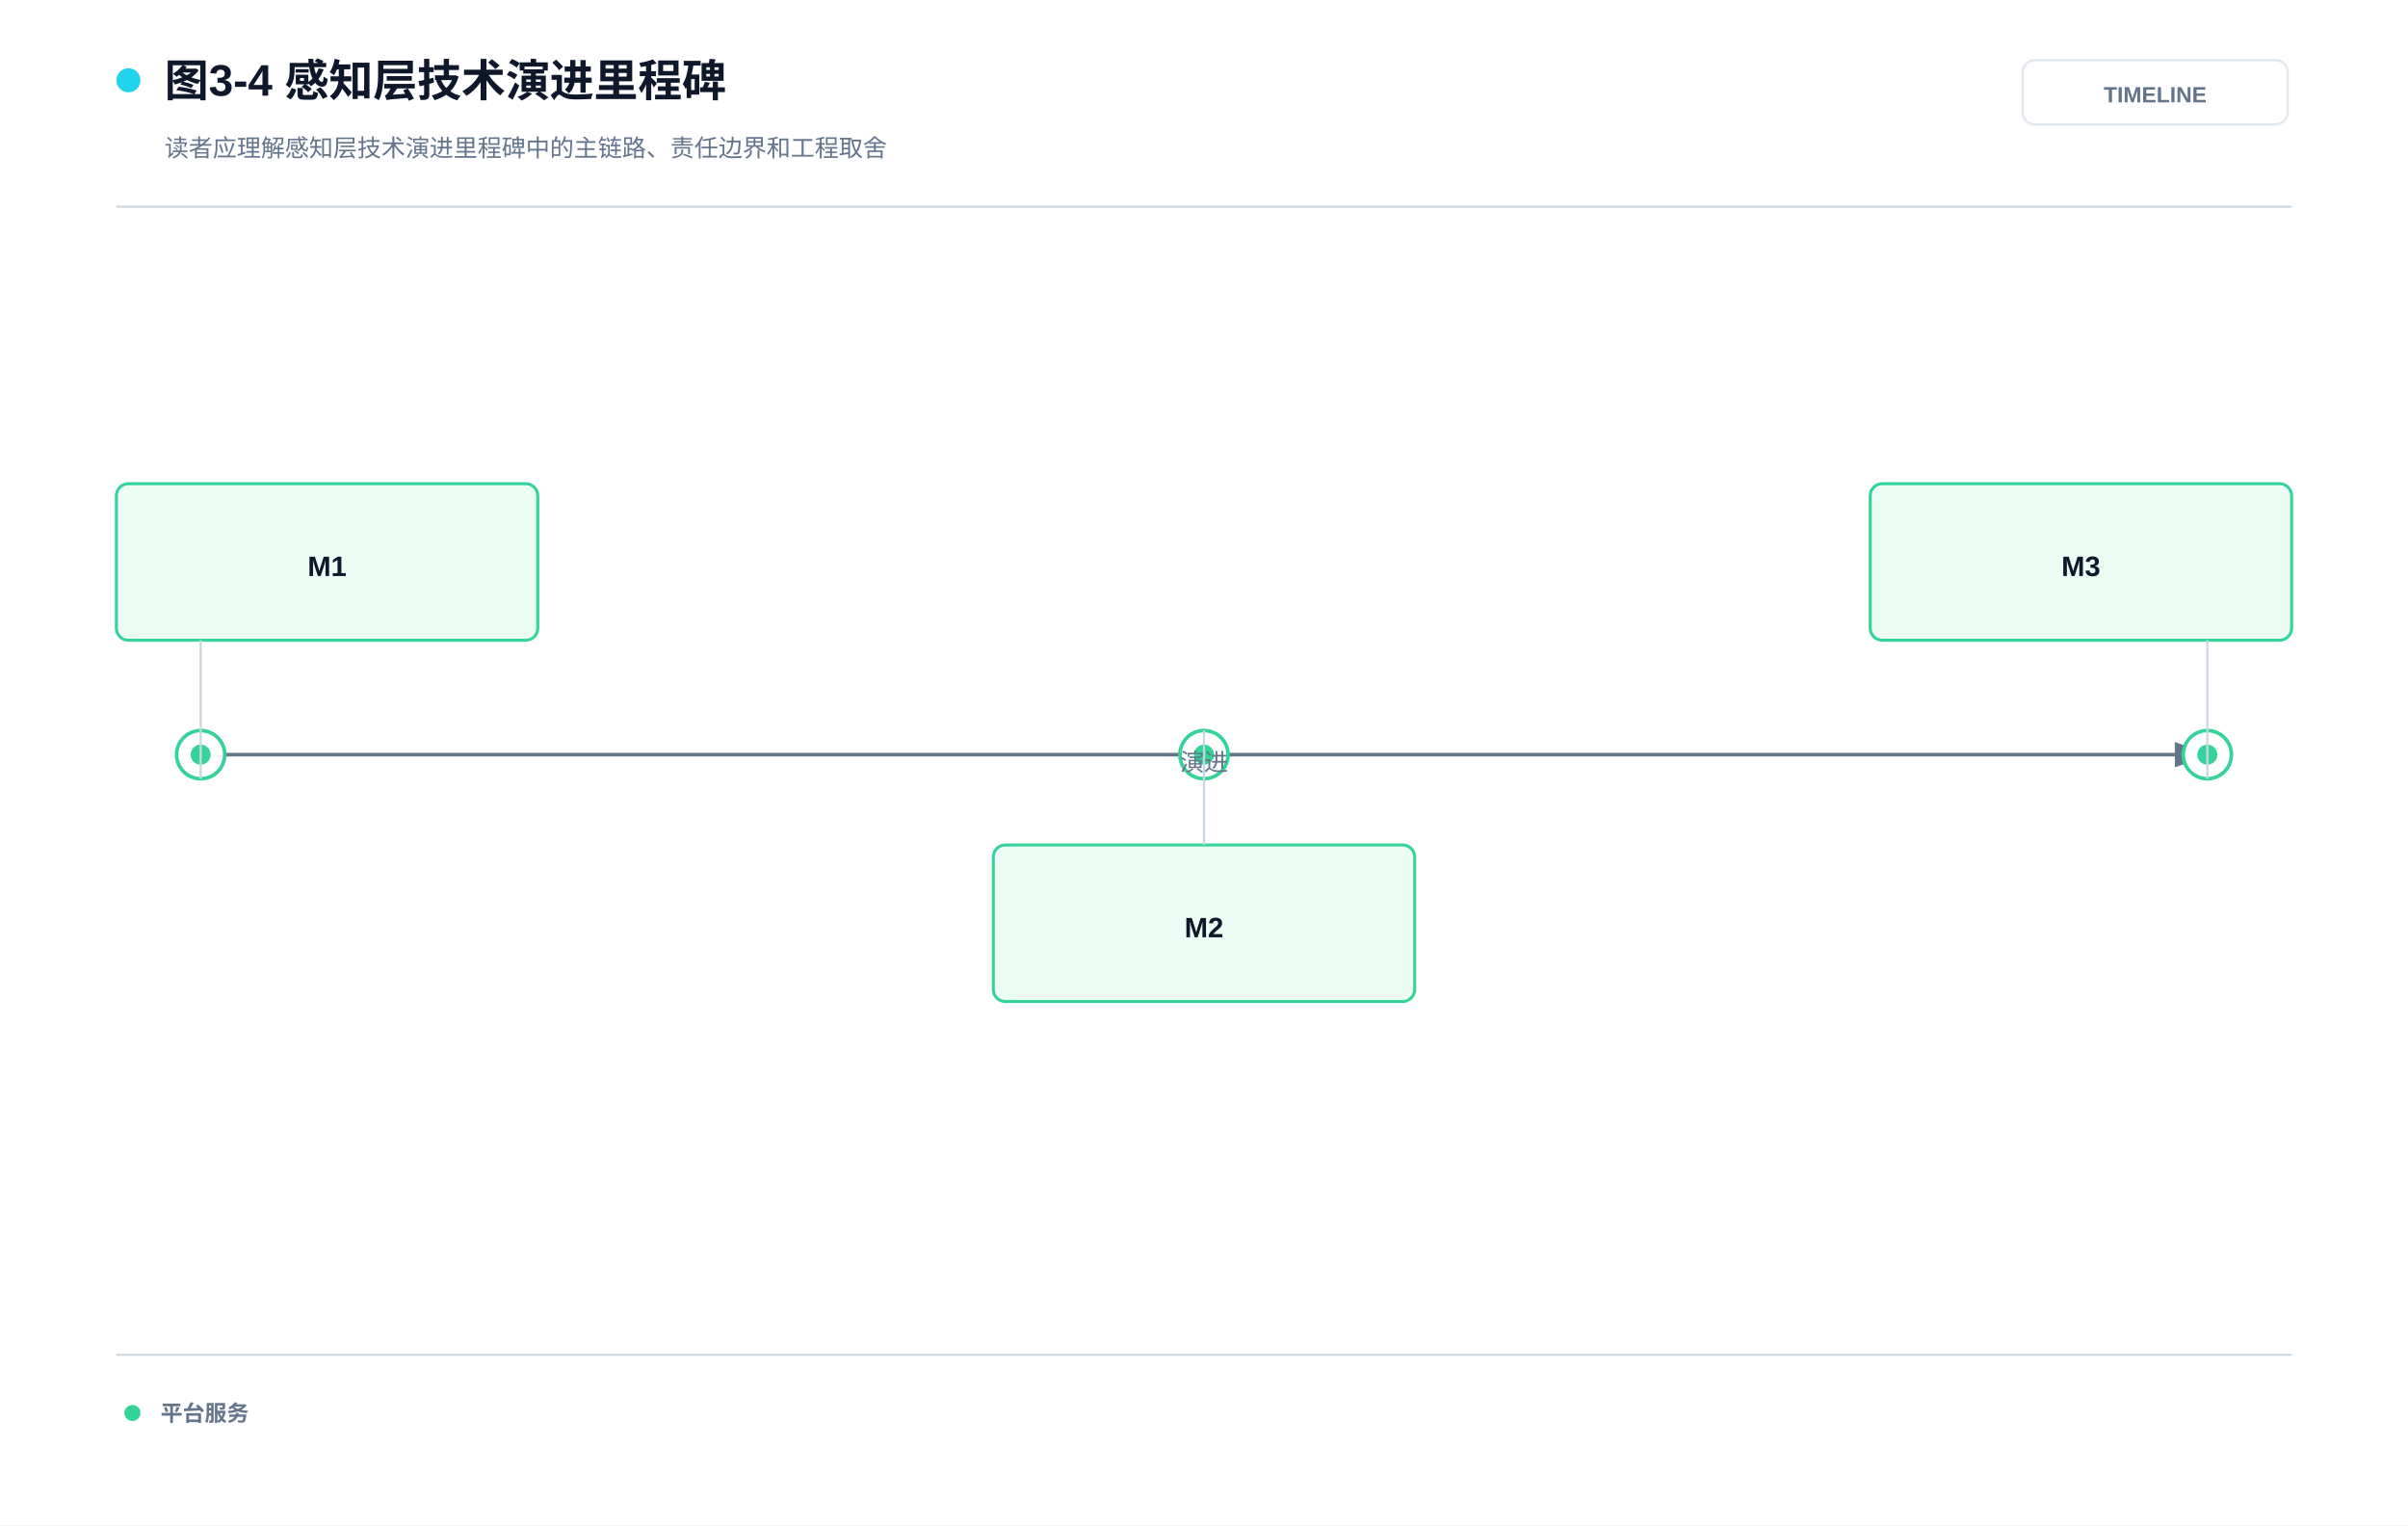
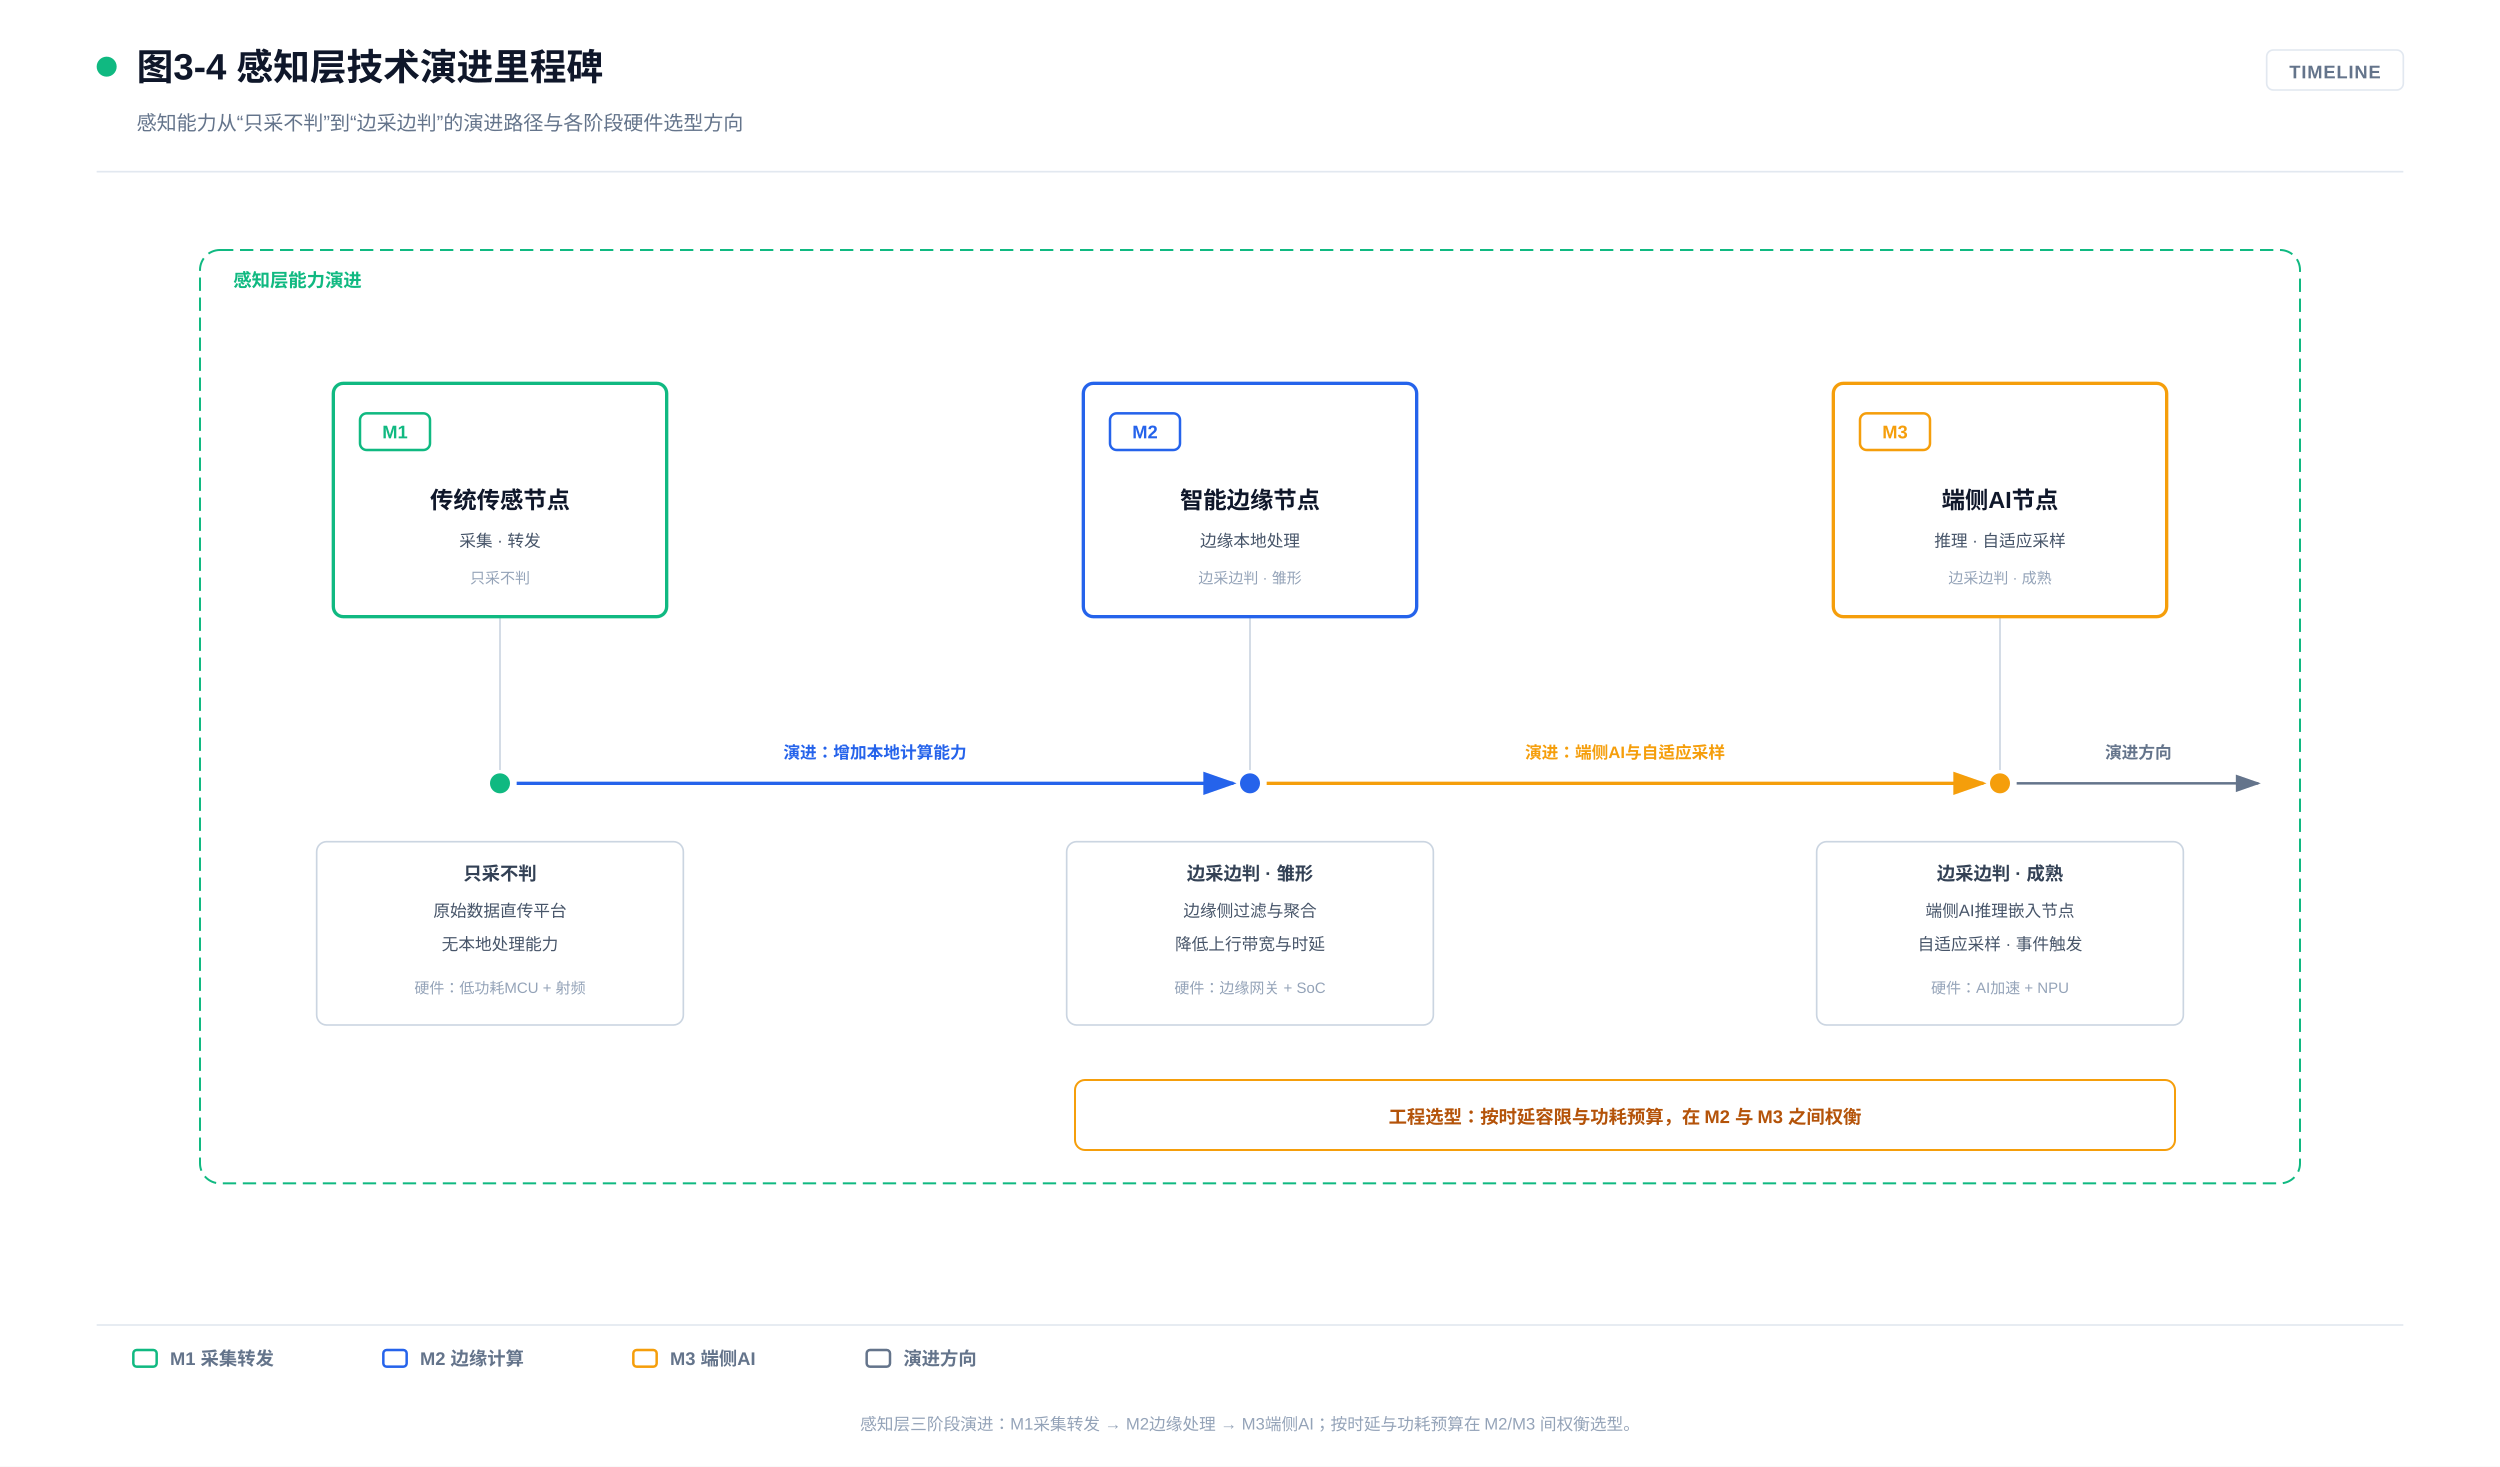
- <svg xmlns="http://www.w3.org/2000/svg" width="1200" height="760" viewBox="0 0 1200 760" role="img" aria-label="图3-4 感知层技术演进里程碑" data-style="architecture-diagram-white-book">
+ <svg xmlns="http://www.w3.org/2000/svg" width="1500" height="880" viewBox="0 0 1500 880" role="img" aria-label="图3-4 感知层技术演进里程碑" data-style="architecture-diagram-wireframe-white" font-family="'JetBrains Mono','PingFang SC','Microsoft YaHei',Arial,sans-serif" text-rendering="geometricPrecision">
  <defs>
-     <marker id="arrowhead" markerWidth="10" markerHeight="7" refX="9" refY="3.5" orient="auto">
-       <polygon points="0 0, 10 3.5, 0 7" fill="#64748B" />
+     <marker id="ah-blue" markerWidth="10" markerHeight="7" refX="9" refY="3.5" orient="auto">
+       <polygon points="0 0,10 3.5,0 7" fill="#2563EB" />
+     </marker>
+     <marker id="ah-orange" markerWidth="10" markerHeight="7" refX="9" refY="3.5" orient="auto">
+       <polygon points="0 0,10 3.5,0 7" fill="#F59E0B" />
+     </marker>
+     <marker id="ah-gray" markerWidth="10" markerHeight="7" refX="9" refY="3.5" orient="auto">
+       <polygon points="0 0,10 3.5,0 7" fill="#64748B" />
    </marker>
  </defs>
-   <rect x="0" y="0" width="1200" height="760" fill="#FFFFFF" />
-   <circle cx="64" cy="40" r="6" fill="#22D3EE" />
-   <text x="82" y="48" fill="#0F172A" font-size="22" font-family="'JetBrains Mono', 'PingFang SC', 'Microsoft YaHei', Arial, sans-serif" font-weight="700">图3-4 感知层技术演进里程碑</text>
-   <text x="82.0" y="78.0" fill="#64748B" font-size="12" font-family="'JetBrains Mono', 'PingFang SC', 'Microsoft YaHei', Arial, sans-serif" font-weight="500" text-anchor="start">读者应理解感知层技术演进里程碑中的主链路、责任边界和工程取舍</text>
-   <rect x="1008.0" y="30.0" width="132.0" height="32.0" rx="6.0" fill="#FFFFFF" stroke="#E2E8F0" stroke-width="1.2" />
-   <text x="1074" y="51" fill="#64748B" font-size="11" font-family="'JetBrains Mono', 'PingFang SC', 'Microsoft YaHei', Arial, sans-serif" font-weight="700" text-anchor="middle">TIMELINE</text>
-   <line x1="58" y1="103" x2="1142" y2="103" stroke="#CBD5E1" stroke-width="1" />
-   <line x1="100" y1="376" x2="1100" y2="376" stroke="#64748B" stroke-width="1.8" marker-end="url(#arrowhead)" />
-   <circle cx="100.0" cy="376.0" r="12" fill="#FFFFFF" stroke="#34D399" stroke-width="1.8" />
-   <circle cx="100.0" cy="376.0" r="5" fill="#34D399" />
-   <rect x="58.0" y="241.0" width="210.0" height="78.0" rx="6.0" fill="#ECFDF5" stroke="#34D399" stroke-width="1.5" />
-   <text x="163.0" y="287.0" fill="#0F172A" font-size="14" font-family="'JetBrains Mono', 'PingFang SC', 'Microsoft YaHei', Arial, sans-serif" font-weight="700" text-anchor="middle">M1</text>
-   <line x1="100.0" y1="388.0" x2="100.0" y2="319.0" stroke="#CBD5E1" stroke-width="1.1" />
-   <circle cx="600.0" cy="376.0" r="12" fill="#FFFFFF" stroke="#34D399" stroke-width="1.8" />
-   <circle cx="600.0" cy="376.0" r="5" fill="#34D399" />
-   <rect x="495.0" y="421.0" width="210.0" height="78.0" rx="6.0" fill="#ECFDF5" stroke="#34D399" stroke-width="1.5" />
-   <text x="600.0" y="467.0" fill="#0F172A" font-size="14" font-family="'JetBrains Mono', 'PingFang SC', 'Microsoft YaHei', Arial, sans-serif" font-weight="700" text-anchor="middle">M2</text>
-   <line x1="600.0" y1="364.0" x2="600.0" y2="421.0" stroke="#CBD5E1" stroke-width="1.1" />
-   <circle cx="1100.0" cy="376.0" r="12" fill="#FFFFFF" stroke="#34D399" stroke-width="1.8" />
-   <circle cx="1100.0" cy="376.0" r="5" fill="#34D399" />
-   <rect x="932.0" y="241.0" width="210.0" height="78.0" rx="6.0" fill="#ECFDF5" stroke="#34D399" stroke-width="1.5" />
-   <text x="1037.0" y="287.0" fill="#0F172A" font-size="14" font-family="'JetBrains Mono', 'PingFang SC', 'Microsoft YaHei', Arial, sans-serif" font-weight="700" text-anchor="middle">M3</text>
-   <line x1="1100.0" y1="388.0" x2="1100.0" y2="319.0" stroke="#CBD5E1" stroke-width="1.1" />
-   <text x="600.0" y="384.0" fill="#64748B" font-size="12" font-family="'JetBrains Mono', 'PingFang SC', 'Microsoft YaHei', Arial, sans-serif" font-weight="500" text-anchor="middle">演进</text>
-   <line x1="58" y1="675" x2="1142" y2="675" stroke="#CBD5E1" stroke-width="1" />
-   <circle cx="66.0" cy="704.0" r="4" fill="#34D399" />
-   <text x="80.0" y="708.0" fill="#64748B" font-size="11" font-family="'JetBrains Mono', 'PingFang SC', 'Microsoft YaHei', Arial, sans-serif" font-weight="600" text-anchor="start">平台服务</text>
+   <rect x="0" y="0" width="1500" height="880" fill="#FFFFFF" />
+   <circle cx="64" cy="40" r="6" fill="#10B981" />
+   <text x="82" y="48" fill="#0F172A" font-size="22" font-weight="700">图3-4 感知层技术演进里程碑</text>
+   <text x="82" y="78" fill="#64748B" font-size="12" font-weight="500">感知能力从“只采不判”到“边采边判”的演进路径与各阶段硬件选型方向</text>
+   <rect x="1360" y="30" width="82" height="24" rx="4" fill="#FFFFFF" stroke="#E2E8F0" stroke-width="1" />
+   <text x="1401" y="47" fill="#64748B" font-size="11" font-weight="700" text-anchor="middle" letter-spacing="0.5">TIMELINE</text>
+   <line x1="58" y1="103" x2="1442" y2="103" stroke="#E2E8F0" stroke-width="1" />
+   <rect x="120" y="150" width="1260" height="560" rx="12" fill="none" stroke="#10B981" stroke-width="1.2" stroke-dasharray="8 4" />
+   <text x="140" y="172" fill="#10B981" font-size="11" font-weight="600">感知层能力演进</text>
+   <line x1="300" y1="370" x2="300" y2="462" stroke="#CBD5E1" stroke-width="1" />
+   <line x1="750" y1="370" x2="750" y2="462" stroke="#CBD5E1" stroke-width="1" />
+   <line x1="1200" y1="370" x2="1200" y2="462" stroke="#CBD5E1" stroke-width="1" />
+   <line x1="310" y1="470" x2="740" y2="470" stroke="#2563EB" stroke-width="2" marker-end="url(#ah-blue)" />
+   <line x1="760" y1="470" x2="1190" y2="470" stroke="#F59E0B" stroke-width="2" marker-end="url(#ah-orange)" />
+   <line x1="1210" y1="470" x2="1355" y2="470" stroke="#64748B" stroke-width="1.5" marker-end="url(#ah-gray)" />
+   <text x="525" y="455" fill="#2563EB" font-size="10" font-weight="600" text-anchor="middle">演进：增加本地计算能力</text>
+   <text x="975" y="455" fill="#F59E0B" font-size="10" font-weight="600" text-anchor="middle">演进：端侧AI与自适应采样</text>
+   <text x="1283" y="455" fill="#64748B" font-size="10" font-weight="600" text-anchor="middle">演进方向</text>
+   <circle cx="300" cy="470" r="7" fill="#10B981" stroke="#FFFFFF" stroke-width="2" />
+   <rect x="200" y="230" width="200" height="140" rx="6" fill="#FFFFFF" stroke="#10B981" stroke-width="2" />
+   <rect x="216" y="248" width="42" height="22" rx="4" fill="#FFFFFF" stroke="#10B981" stroke-width="1.5" />
+   <text x="237" y="263" fill="#10B981" font-size="11" font-weight="700" text-anchor="middle">M1</text>
+   <text x="300" y="305" fill="#0F172A" font-size="14" font-weight="700" text-anchor="middle">传统传感节点</text>
+   <text x="300" y="328" fill="#475569" font-size="10" font-weight="500" text-anchor="middle">采集 · 转发</text>
+   <text x="300" y="350" fill="#94A3B8" font-size="9" font-weight="500" text-anchor="middle">只采不判</text>
+   <circle cx="750" cy="470" r="7" fill="#2563EB" stroke="#FFFFFF" stroke-width="2" />
+   <rect x="650" y="230" width="200" height="140" rx="6" fill="#FFFFFF" stroke="#2563EB" stroke-width="2" />
+   <rect x="666" y="248" width="42" height="22" rx="4" fill="#FFFFFF" stroke="#2563EB" stroke-width="1.5" />
+   <text x="687" y="263" fill="#2563EB" font-size="11" font-weight="700" text-anchor="middle">M2</text>
+   <text x="750" y="305" fill="#0F172A" font-size="14" font-weight="700" text-anchor="middle">智能边缘节点</text>
+   <text x="750" y="328" fill="#475569" font-size="10" font-weight="500" text-anchor="middle">边缘本地处理</text>
+   <text x="750" y="350" fill="#94A3B8" font-size="9" font-weight="500" text-anchor="middle">边采边判 · 雏形</text>
+   <circle cx="1200" cy="470" r="7" fill="#F59E0B" stroke="#FFFFFF" stroke-width="2" />
+   <rect x="1100" y="230" width="200" height="140" rx="6" fill="#FFFFFF" stroke="#F59E0B" stroke-width="2" />
+   <rect x="1116" y="248" width="42" height="22" rx="4" fill="#FFFFFF" stroke="#F59E0B" stroke-width="1.5" />
+   <text x="1137" y="263" fill="#F59E0B" font-size="11" font-weight="700" text-anchor="middle">M3</text>
+   <text x="1200" y="305" fill="#0F172A" font-size="14" font-weight="700" text-anchor="middle">端侧AI节点</text>
+   <text x="1200" y="328" fill="#475569" font-size="10" font-weight="500" text-anchor="middle">推理 · 自适应采样</text>
+   <text x="1200" y="350" fill="#94A3B8" font-size="9" font-weight="500" text-anchor="middle">边采边判 · 成熟</text>
+   <rect x="190" y="505" width="220" height="110" rx="6" fill="#FFFFFF" stroke="#CBD5E1" stroke-width="1" />
+   <text x="300" y="528" fill="#334155" font-size="11" font-weight="700" text-anchor="middle">只采不判</text>
+   <text x="300" y="550" fill="#475569" font-size="10" font-weight="500" text-anchor="middle">原始数据直传平台</text>
+   <text x="300" y="570" fill="#475569" font-size="10" font-weight="500" text-anchor="middle">无本地处理能力</text>
+   <text x="300" y="596" fill="#94A3B8" font-size="9" font-weight="500" text-anchor="middle">硬件：低功耗MCU + 射频</text>
+   <rect x="640" y="505" width="220" height="110" rx="6" fill="#FFFFFF" stroke="#CBD5E1" stroke-width="1" />
+   <text x="750" y="528" fill="#334155" font-size="11" font-weight="700" text-anchor="middle">边采边判 · 雏形</text>
+   <text x="750" y="550" fill="#475569" font-size="10" font-weight="500" text-anchor="middle">边缘侧过滤与聚合</text>
+   <text x="750" y="570" fill="#475569" font-size="10" font-weight="500" text-anchor="middle">降低上行带宽与时延</text>
+   <text x="750" y="596" fill="#94A3B8" font-size="9" font-weight="500" text-anchor="middle">硬件：边缘网关 + SoC</text>
+   <rect x="1090" y="505" width="220" height="110" rx="6" fill="#FFFFFF" stroke="#CBD5E1" stroke-width="1" />
+   <text x="1200" y="528" fill="#334155" font-size="11" font-weight="700" text-anchor="middle">边采边判 · 成熟</text>
+   <text x="1200" y="550" fill="#475569" font-size="10" font-weight="500" text-anchor="middle">端侧AI推理嵌入节点</text>
+   <text x="1200" y="570" fill="#475569" font-size="10" font-weight="500" text-anchor="middle">自适应采样 · 事件触发</text>
+   <text x="1200" y="596" fill="#94A3B8" font-size="9" font-weight="500" text-anchor="middle">硬件：AI加速 + NPU</text>
+   <rect x="645" y="648" width="660" height="42" rx="6" fill="#FFFFFF" stroke="#F59E0B" stroke-width="1.2" />
+   <text x="975" y="674" fill="#B45309" font-size="11" font-weight="600" text-anchor="middle">工程选型：按时延容限与功耗预算，在 M2 与 M3 之间权衡</text>
+   <line x1="58" y1="795" x2="1442" y2="795" stroke="#E2E8F0" stroke-width="1" />
+   <rect x="80" y="810" width="14" height="10" rx="2" fill="#FFFFFF" stroke="#10B981" stroke-width="1.5" />
+   <text x="102" y="819" fill="#64748B" font-size="11" font-weight="600">M1 采集转发</text>
+   <rect x="230" y="810" width="14" height="10" rx="2" fill="#FFFFFF" stroke="#2563EB" stroke-width="1.5" />
+   <text x="252" y="819" fill="#64748B" font-size="11" font-weight="600">M2 边缘计算</text>
+   <rect x="380" y="810" width="14" height="10" rx="2" fill="#FFFFFF" stroke="#F59E0B" stroke-width="1.5" />
+   <text x="402" y="819" fill="#64748B" font-size="11" font-weight="600">M3 端侧AI</text>
+   <rect x="520" y="810" width="14" height="10" rx="2" fill="#FFFFFF" stroke="#64748B" stroke-width="1.5" />
+   <text x="542" y="819" fill="#64748B" font-size="11" font-weight="600">演进方向</text>
+   <text x="750" y="858" fill="#94A3B8" font-size="10" text-anchor="middle">感知层三阶段演进：M1采集转发 → M2边缘处理 → M3端侧AI；按时延与功耗预算在 M2/M3 间权衡选型。</text>
</svg>
